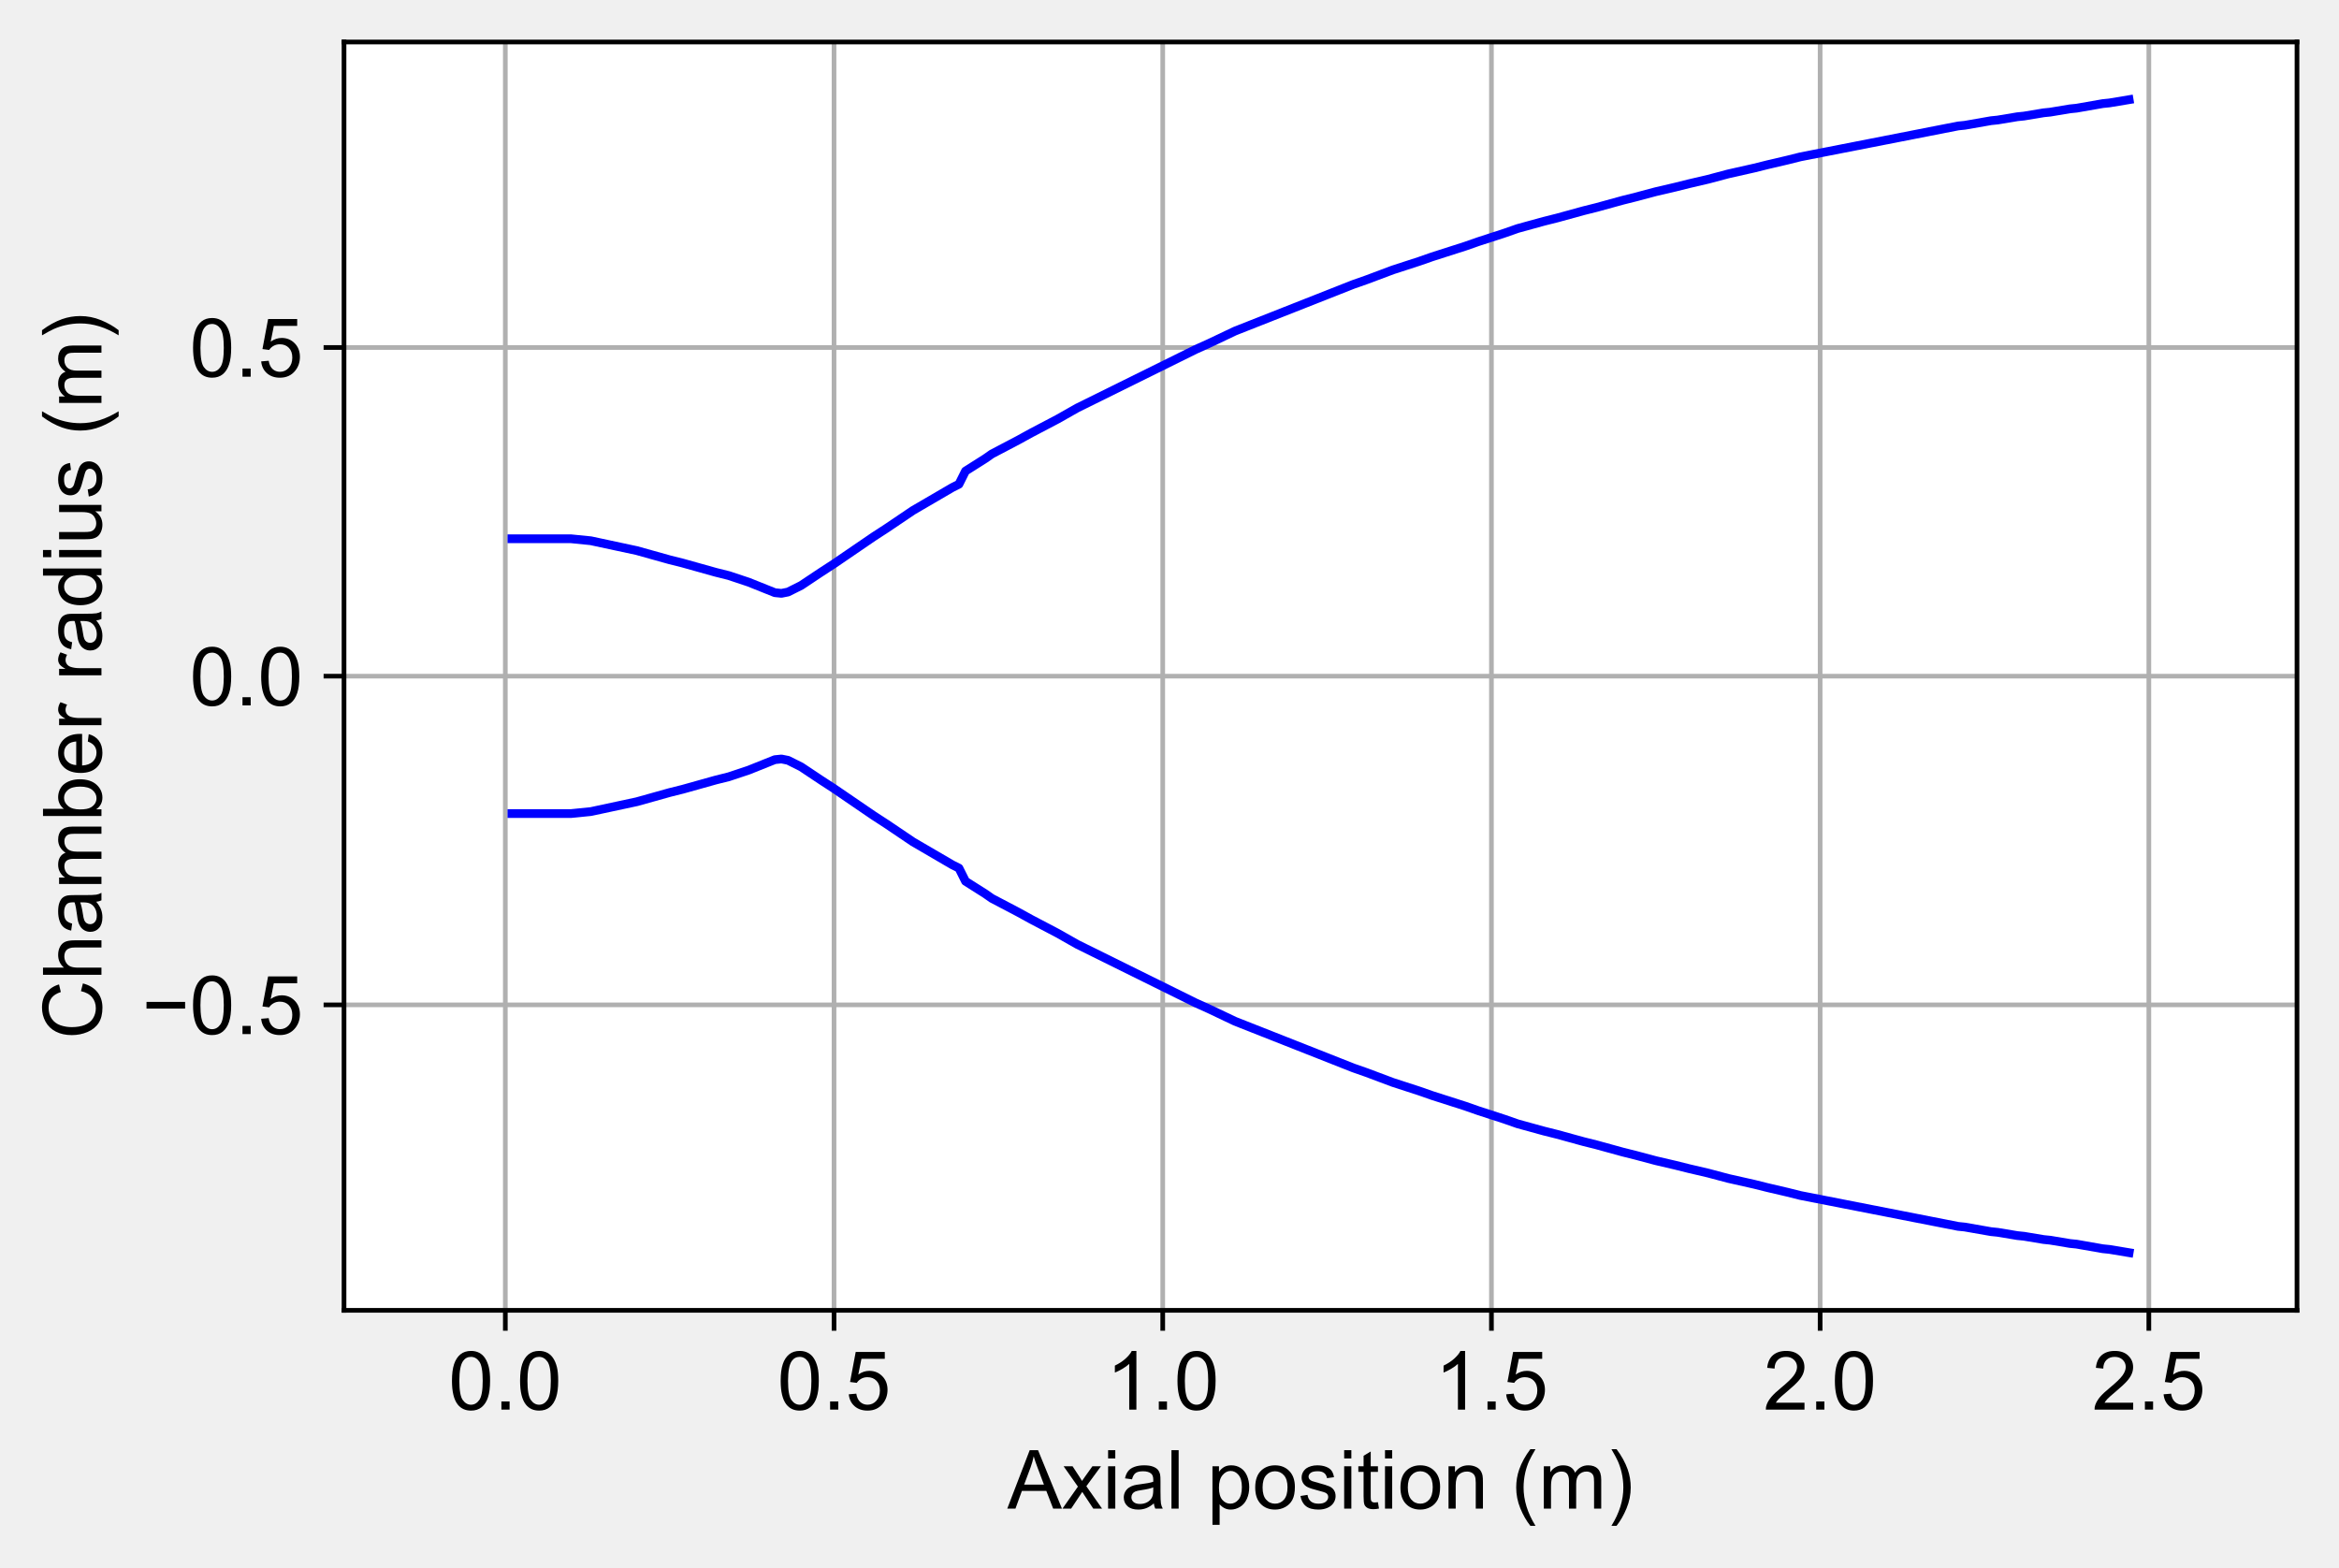
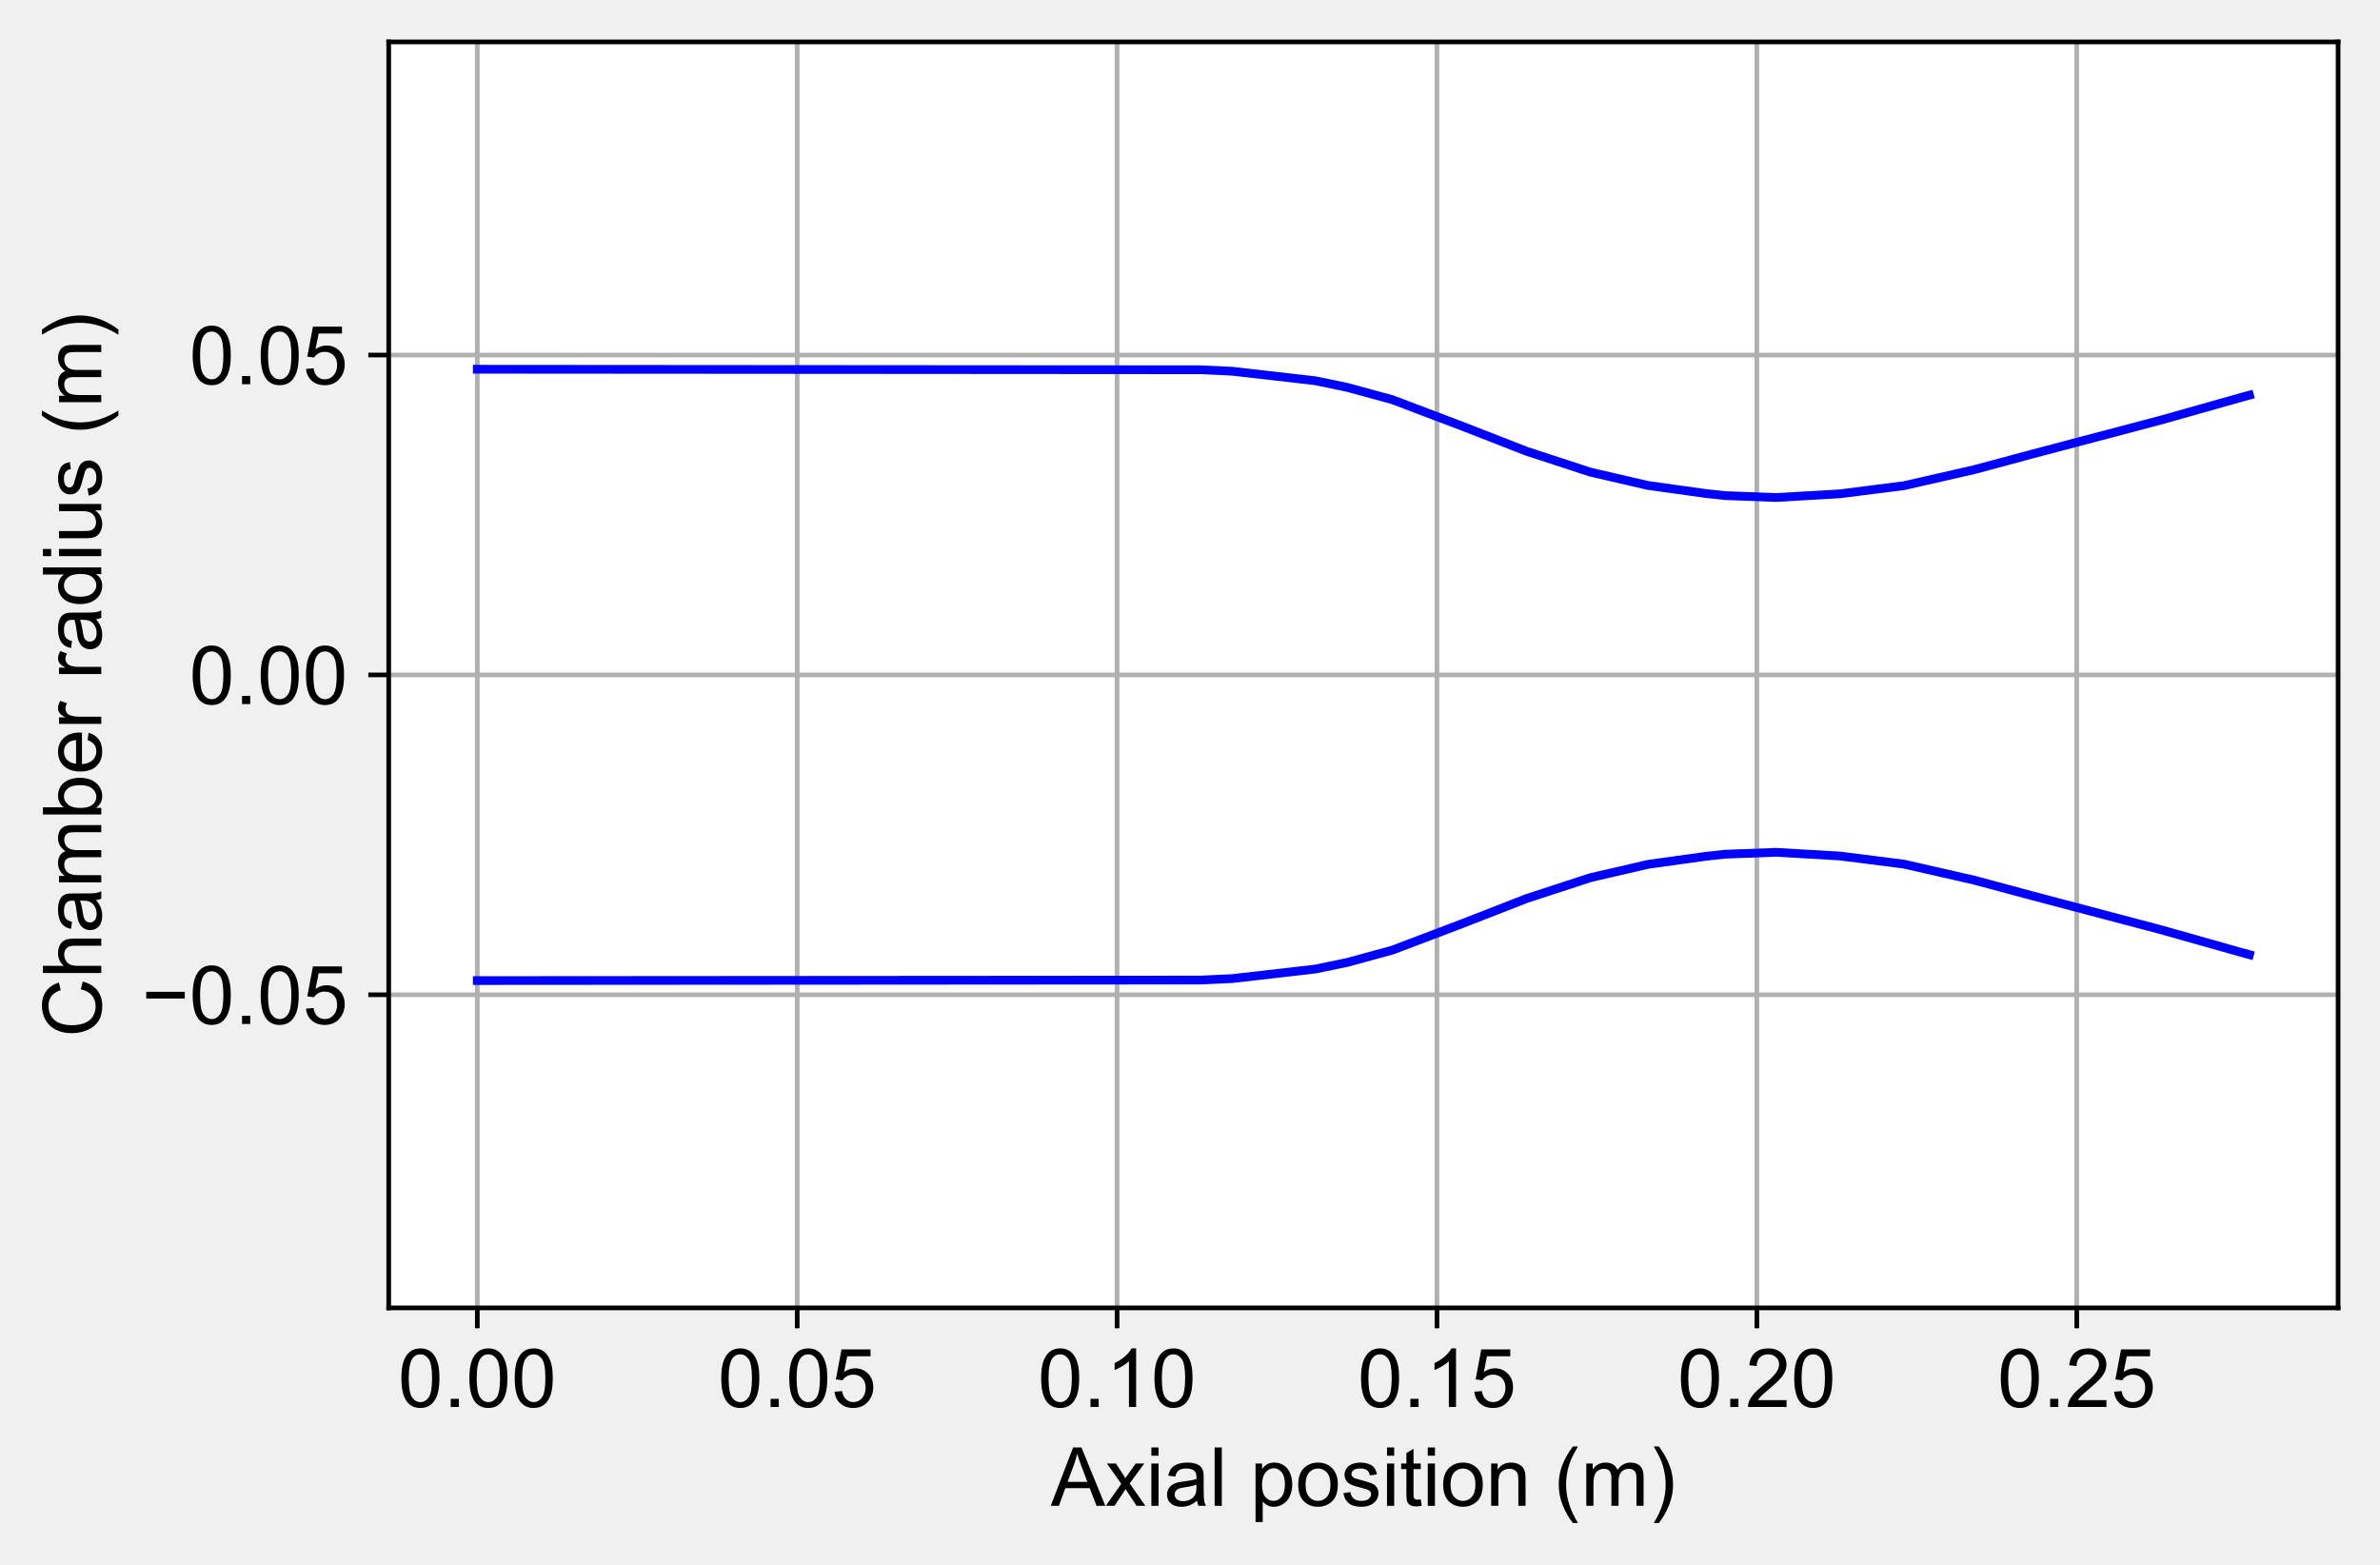
- <svg xmlns="http://www.w3.org/2000/svg" xmlns:xlink="http://www.w3.org/1999/xlink" height="268.782pt" version="1.1" viewBox="0 0 400.975 268.782" width="400.975pt">
+ <svg xmlns="http://www.w3.org/2000/svg" xmlns:xlink="http://www.w3.org/1999/xlink" height="268.782pt" version="1.1" viewBox="0 0 408.76 268.782" width="408.76pt">
  <defs>
    <style type="text/css">*{stroke-linecap:butt;stroke-linejoin:round;}</style>
  </defs>
  <g id="figure_1">
    <g id="patch_1">
-       <path d="M 0 268.782  L 400.975 268.782  L 400.975 0  L 0 0  z " style="fill:none;" />
+       <path d="M 0 268.782  L 408.76 268.782  L 408.76 0  L 0 0  z " style="fill:none;" />
    </g>
    <g id="axes_1">
      <g id="patch_2">
-         <path d="M 58.975 224.64  L 393.775 224.64  L 393.775 7.2  L 58.975 7.2  z " style="fill:#ffffff;" />
+         <path d="M 66.76 224.64  L 401.56 224.64  L 401.56 7.2  L 66.76 7.2  z " style="fill:#ffffff;" />
      </g>
      <g id="matplotlib.axis_1">
        <g id="xtick_1">
          <g id="line2d_1">
-             <path clip-path="url(#p1351082873)" d="M 86.629 224.64  L 86.629 7.2  " style="fill:none;stroke:#b0b0b0;stroke-linecap:square;stroke-width:0.8;" />
+             <path clip-path="url(#pb651745af8)" d="M 81.978 224.64  L 81.978 7.2  " style="fill:none;stroke:#b0b0b0;stroke-linecap:square;stroke-width:0.8;" />
          </g>
          <g id="line2d_2">
            <defs>
-               <path d="M 0 0  L 0 3.5  " id="ma8e96989db" style="stroke:#000000;stroke-width:0.8;" />
-             </defs>
-             <g>
-               <use style="stroke:#000000;stroke-width:0.8;" x="86.629" xlink:href="#ma8e96989db" y="224.64" />
+               <path d="M 0 0  L 0 3.5  " id="mbf74a47955" style="stroke:#000000;stroke-width:0.8;" />
+             </defs>
+             <g>
+               <use style="stroke:#000000;stroke-width:0.8;" x="81.978" xlink:href="#mbf74a47955" y="224.64" />
            </g>
          </g>
          <g id="text_1">
-             <g transform="translate(76.89917 241.6609)scale(0.14 -0.14)">
+             <g transform="translate(68.35584 241.6609)scale(0.14 -0.14)">
              <defs>
                <path d="M 4.156 35.297  Q 4.156 48 6.766 55.734  Q 9.375 63.484 14.516 67.672  Q 19.672 71.875 27.484 71.875  Q 33.25 71.875 37.594 69.547  Q 41.938 67.234 44.766 62.859  Q 47.609 58.5 49.219 52.219  Q 50.828 45.953 50.828 35.297  Q 50.828 22.703 48.234 14.969  Q 45.656 7.234 40.5 3  Q 35.359 -1.219 27.484 -1.219  Q 17.141 -1.219 11.234 6.203  Q 4.156 15.141 4.156 35.297  z M 13.188 35.297  Q 13.188 17.672 17.312 11.828  Q 21.438 6 27.484 6  Q 33.547 6 37.672 11.859  Q 41.797 17.719 41.797 35.297  Q 41.797 52.984 37.672 58.781  Q 33.547 64.594 27.391 64.594  Q 21.344 64.594 17.719 59.469  Q 13.188 52.938 13.188 35.297  z " id="ArialMT-48" />
                <path d="M 9.078 0  L 9.078 10.016  L 19.094 10.016  L 19.094 0  z " id="ArialMT-46" />
              </defs>
              <use xlink:href="#ArialMT-48" />
              <use x="55.615" xlink:href="#ArialMT-46" />
              <use x="83.398" xlink:href="#ArialMT-48" />
+               <use x="139.014" xlink:href="#ArialMT-48" />
            </g>
          </g>
        </g>
        <g id="xtick_2">
          <g id="line2d_3">
-             <path clip-path="url(#p1351082873)" d="M 142.978 224.64  L 142.978 7.2  " style="fill:none;stroke:#b0b0b0;stroke-linecap:square;stroke-width:0.8;" />
+             <path clip-path="url(#pb651745af8)" d="M 136.918 224.64  L 136.918 7.2  " style="fill:none;stroke:#b0b0b0;stroke-linecap:square;stroke-width:0.8;" />
          </g>
          <g id="line2d_4">
            <g>
-               <use style="stroke:#000000;stroke-width:0.8;" x="142.978" xlink:href="#ma8e96989db" y="224.64" />
+               <use style="stroke:#000000;stroke-width:0.8;" x="136.918" xlink:href="#mbf74a47955" y="224.64" />
            </g>
          </g>
          <g id="text_2">
-             <g transform="translate(133.2483 241.6609)scale(0.14 -0.14)">
+             <g transform="translate(123.2951 241.6609)scale(0.14 -0.14)">
              <defs>
                <path d="M 4.156 18.75  L 13.375 19.531  Q 14.406 12.797 18.141 9.391  Q 21.875 6 27.156 6  Q 33.5 6 37.891 10.781  Q 42.281 15.578 42.281 23.484  Q 42.281 31 38.062 35.344  Q 33.844 39.703 27 39.703  Q 22.75 39.703 19.328 37.766  Q 15.922 35.844 13.969 32.766  L 5.719 33.844  L 12.641 70.609  L 48.25 70.609  L 48.25 62.203  L 19.672 62.203  L 15.828 42.969  Q 22.266 47.469 29.344 47.469  Q 38.719 47.469 45.156 40.969  Q 51.609 34.469 51.609 24.266  Q 51.609 14.547 45.953 7.469  Q 39.062 -1.219 27.156 -1.219  Q 17.391 -1.219 11.203 4.25  Q 5.031 9.719 4.156 18.75  z " id="ArialMT-53" />
              </defs>
              <use xlink:href="#ArialMT-48" />
              <use x="55.615" xlink:href="#ArialMT-46" />
-               <use x="83.398" xlink:href="#ArialMT-53" />
+               <use x="83.398" xlink:href="#ArialMT-48" />
+               <use x="139.014" xlink:href="#ArialMT-53" />
            </g>
          </g>
        </g>
        <g id="xtick_3">
          <g id="line2d_5">
-             <path clip-path="url(#p1351082873)" d="M 199.327 224.64  L 199.327 7.2  " style="fill:none;stroke:#b0b0b0;stroke-linecap:square;stroke-width:0.8;" />
+             <path clip-path="url(#pb651745af8)" d="M 191.857 224.64  L 191.857 7.2  " style="fill:none;stroke:#b0b0b0;stroke-linecap:square;stroke-width:0.8;" />
          </g>
          <g id="line2d_6">
            <g>
-               <use style="stroke:#000000;stroke-width:0.8;" x="199.327" xlink:href="#ma8e96989db" y="224.64" />
+               <use style="stroke:#000000;stroke-width:0.8;" x="191.857" xlink:href="#mbf74a47955" y="224.64" />
            </g>
          </g>
          <g id="text_3">
-             <g transform="translate(189.5974 241.6609)scale(0.14 -0.14)">
+             <g transform="translate(178.2344 241.6609)scale(0.14 -0.14)">
              <defs>
                <path d="M 37.25 0  L 28.469 0  L 28.469 56  Q 25.297 52.984 20.141 49.953  Q 14.984 46.922 10.891 45.406  L 10.891 53.906  Q 18.266 57.375 23.781 62.297  Q 29.297 67.234 31.594 71.875  L 37.25 71.875  z " id="ArialMT-49" />
              </defs>
-               <use xlink:href="#ArialMT-49" />
-               <use x="55.615" xlink:href="#ArialMT-46" />
-               <use x="83.398" xlink:href="#ArialMT-48" />
+               <use xlink:href="#ArialMT-48" />
+               <use x="55.615" xlink:href="#ArialMT-46" />
+               <use x="83.398" xlink:href="#ArialMT-49" />
+               <use x="139.014" xlink:href="#ArialMT-48" />
            </g>
          </g>
        </g>
        <g id="xtick_4">
          <g id="line2d_7">
-             <path clip-path="url(#p1351082873)" d="M 255.677 224.64  L 255.677 7.2  " style="fill:none;stroke:#b0b0b0;stroke-linecap:square;stroke-width:0.8;" />
+             <path clip-path="url(#pb651745af8)" d="M 246.796 224.64  L 246.796 7.2  " style="fill:none;stroke:#b0b0b0;stroke-linecap:square;stroke-width:0.8;" />
          </g>
          <g id="line2d_8">
            <g>
-               <use style="stroke:#000000;stroke-width:0.8;" x="255.677" xlink:href="#ma8e96989db" y="224.64" />
+               <use style="stroke:#000000;stroke-width:0.8;" x="246.796" xlink:href="#mbf74a47955" y="224.64" />
            </g>
          </g>
          <g id="text_4">
-             <g transform="translate(245.9465 241.6609)scale(0.14 -0.14)">
-               <use xlink:href="#ArialMT-49" />
-               <use x="55.615" xlink:href="#ArialMT-46" />
-               <use x="83.398" xlink:href="#ArialMT-53" />
+             <g transform="translate(233.1737 241.6609)scale(0.14 -0.14)">
+               <use xlink:href="#ArialMT-48" />
+               <use x="55.615" xlink:href="#ArialMT-46" />
+               <use x="83.398" xlink:href="#ArialMT-49" />
+               <use x="139.014" xlink:href="#ArialMT-53" />
            </g>
          </g>
        </g>
        <g id="xtick_5">
          <g id="line2d_9">
-             <path clip-path="url(#p1351082873)" d="M 312.026 224.64  L 312.026 7.2  " style="fill:none;stroke:#b0b0b0;stroke-linecap:square;stroke-width:0.8;" />
+             <path clip-path="url(#pb651745af8)" d="M 301.736 224.64  L 301.736 7.2  " style="fill:none;stroke:#b0b0b0;stroke-linecap:square;stroke-width:0.8;" />
          </g>
          <g id="line2d_10">
            <g>
-               <use style="stroke:#000000;stroke-width:0.8;" x="312.026" xlink:href="#ma8e96989db" y="224.64" />
+               <use style="stroke:#000000;stroke-width:0.8;" x="301.736" xlink:href="#mbf74a47955" y="224.64" />
            </g>
          </g>
          <g id="text_5">
-             <g transform="translate(302.2957 241.6609)scale(0.14 -0.14)">
+             <g transform="translate(288.113 241.6609)scale(0.14 -0.14)">
              <defs>
                <path d="M 50.344 8.453  L 50.344 0  L 3.031 0  Q 2.938 3.172 4.047 6.109  Q 5.859 10.938 9.828 15.625  Q 13.812 20.312 21.344 26.469  Q 33.016 36.031 37.109 41.625  Q 41.219 47.219 41.219 52.203  Q 41.219 57.422 37.469 61  Q 33.734 64.594 27.734 64.594  Q 21.391 64.594 17.578 60.781  Q 13.766 56.984 13.719 50.25  L 4.688 51.172  Q 5.609 61.281 11.656 66.578  Q 17.719 71.875 27.938 71.875  Q 38.234 71.875 44.234 66.156  Q 50.25 60.453 50.25 52  Q 50.25 47.703 48.484 43.547  Q 46.734 39.406 42.656 34.812  Q 38.578 30.219 29.109 22.219  Q 21.188 15.578 18.938 13.203  Q 16.703 10.844 15.234 8.453  z " id="ArialMT-50" />
              </defs>
-               <use xlink:href="#ArialMT-50" />
-               <use x="55.615" xlink:href="#ArialMT-46" />
-               <use x="83.398" xlink:href="#ArialMT-48" />
+               <use xlink:href="#ArialMT-48" />
+               <use x="55.615" xlink:href="#ArialMT-46" />
+               <use x="83.398" xlink:href="#ArialMT-50" />
+               <use x="139.014" xlink:href="#ArialMT-48" />
            </g>
          </g>
        </g>
        <g id="xtick_6">
          <g id="line2d_11">
-             <path clip-path="url(#p1351082873)" d="M 368.375 224.64  L 368.375 7.2  " style="fill:none;stroke:#b0b0b0;stroke-linecap:square;stroke-width:0.8;" />
+             <path clip-path="url(#pb651745af8)" d="M 356.675 224.64  L 356.675 7.2  " style="fill:none;stroke:#b0b0b0;stroke-linecap:square;stroke-width:0.8;" />
          </g>
          <g id="line2d_12">
            <g>
-               <use style="stroke:#000000;stroke-width:0.8;" x="368.375" xlink:href="#ma8e96989db" y="224.64" />
+               <use style="stroke:#000000;stroke-width:0.8;" x="356.675" xlink:href="#mbf74a47955" y="224.64" />
            </g>
          </g>
          <g id="text_6">
-             <g transform="translate(358.6448 241.6609)scale(0.14 -0.14)">
-               <use xlink:href="#ArialMT-50" />
-               <use x="55.615" xlink:href="#ArialMT-46" />
-               <use x="83.398" xlink:href="#ArialMT-53" />
+             <g transform="translate(343.0523 241.6609)scale(0.14 -0.14)">
+               <use xlink:href="#ArialMT-48" />
+               <use x="55.615" xlink:href="#ArialMT-46" />
+               <use x="83.398" xlink:href="#ArialMT-50" />
+               <use x="139.014" xlink:href="#ArialMT-53" />
            </g>
          </g>
        </g>
        <g id="text_7">
-           <g transform="translate(172.6948 258.635)scale(0.14 -0.14)">
+           <g transform="translate(180.4802 258.635)scale(0.14 -0.14)">
            <defs>
              <path d="M -0.141 0  L 27.344 71.578  L 37.547 71.578  L 66.844 0  L 56.062 0  L 47.703 21.688  L 17.781 21.688  L 9.906 0  z M 20.516 29.391  L 44.781 29.391  L 37.312 49.219  Q 33.891 58.25 32.234 64.062  Q 30.859 57.172 28.375 50.391  z " id="ArialMT-65" />
              <path d="M 0.734 0  L 19.672 26.953  L 2.156 51.859  L 13.141 51.859  L 21.094 39.703  Q 23.344 36.234 24.703 33.891  Q 26.859 37.109 28.656 39.594  L 37.406 51.859  L 47.906 51.859  L 29.984 27.438  L 49.266 0  L 38.484 0  L 27.828 16.109  L 25 20.453  L 11.375 0  z " id="ArialMT-120" />
              <path d="M 6.641 61.469  L 6.641 71.578  L 15.438 71.578  L 15.438 61.469  z M 6.641 0  L 6.641 51.859  L 15.438 51.859  L 15.438 0  z " id="ArialMT-105" />
              <path d="M 40.438 6.391  Q 35.547 2.25 31.031 0.531  Q 26.516 -1.172 21.344 -1.172  Q 12.797 -1.172 8.203 3  Q 3.609 7.172 3.609 13.672  Q 3.609 17.484 5.344 20.625  Q 7.078 23.781 9.891 25.688  Q 12.703 27.594 16.219 28.562  Q 18.797 29.25 24.031 29.891  Q 34.672 31.156 39.703 32.906  Q 39.75 34.719 39.75 35.203  Q 39.75 40.578 37.25 42.781  Q 33.891 45.75 27.25 45.75  Q 21.047 45.75 18.094 43.578  Q 15.141 41.406 13.719 35.891  L 5.125 37.062  Q 6.297 42.578 8.984 45.969  Q 11.672 49.359 16.75 51.188  Q 21.828 53.031 28.516 53.031  Q 35.156 53.031 39.297 51.469  Q 43.453 49.906 45.406 47.531  Q 47.359 45.172 48.141 41.547  Q 48.578 39.312 48.578 33.453  L 48.578 21.734  Q 48.578 9.469 49.141 6.219  Q 49.703 2.984 51.375 0  L 42.188 0  Q 40.828 2.734 40.438 6.391  z M 39.703 26.031  Q 34.906 24.078 25.344 22.703  Q 19.922 21.922 17.672 20.938  Q 15.438 19.969 14.203 18.094  Q 12.984 16.219 12.984 13.922  Q 12.984 10.406 15.641 8.062  Q 18.312 5.719 23.438 5.719  Q 28.516 5.719 32.469 7.938  Q 36.422 10.156 38.281 14.016  Q 39.703 17 39.703 22.797  z " id="ArialMT-97" />
              <path d="M 6.391 0  L 6.391 71.578  L 15.188 71.578  L 15.188 0  z " id="ArialMT-108" />
              <path id="ArialMT-32" />
              <path d="M 6.594 -19.875  L 6.594 51.859  L 14.594 51.859  L 14.594 45.125  Q 17.438 49.078 21 51.047  Q 24.562 53.031 29.641 53.031  Q 36.281 53.031 41.359 49.609  Q 46.438 46.188 49.016 39.953  Q 51.609 33.734 51.609 26.312  Q 51.609 18.359 48.75 11.984  Q 45.906 5.609 40.453 2.219  Q 35.016 -1.172 29 -1.172  Q 24.609 -1.172 21.109 0.688  Q 17.625 2.547 15.375 5.375  L 15.375 -19.875  z M 14.547 25.641  Q 14.547 15.625 18.594 10.844  Q 22.656 6.062 28.422 6.062  Q 34.281 6.062 38.453 11.016  Q 42.625 15.969 42.625 26.375  Q 42.625 36.281 38.547 41.203  Q 34.469 46.141 28.812 46.141  Q 23.188 46.141 18.859 40.891  Q 14.547 35.641 14.547 25.641  z " id="ArialMT-112" />
              <path d="M 3.328 25.922  Q 3.328 40.328 11.328 47.266  Q 18.016 53.031 27.641 53.031  Q 38.328 53.031 45.109 46.016  Q 51.906 39.016 51.906 26.656  Q 51.906 16.656 48.906 10.906  Q 45.906 5.172 40.156 2  Q 34.422 -1.172 27.641 -1.172  Q 16.75 -1.172 10.031 5.812  Q 3.328 12.797 3.328 25.922  z M 12.359 25.922  Q 12.359 15.969 16.703 11.016  Q 21.047 6.062 27.641 6.062  Q 34.188 6.062 38.531 11.031  Q 42.875 16.016 42.875 26.219  Q 42.875 35.844 38.5 40.797  Q 34.125 45.75 27.641 45.75  Q 21.047 45.75 16.703 40.812  Q 12.359 35.891 12.359 25.922  z " id="ArialMT-111" />
              <path d="M 3.078 15.484  L 11.766 16.844  Q 12.5 11.625 15.844 8.844  Q 19.188 6.062 25.203 6.062  Q 31.25 6.062 34.172 8.516  Q 37.109 10.984 37.109 14.312  Q 37.109 17.281 34.516 19  Q 32.719 20.172 25.531 21.969  Q 15.875 24.422 12.141 26.203  Q 8.406 27.984 6.469 31.125  Q 4.547 34.281 4.547 38.094  Q 4.547 41.547 6.125 44.5  Q 7.719 47.469 10.453 49.422  Q 12.5 50.922 16.031 51.969  Q 19.578 53.031 23.641 53.031  Q 29.734 53.031 34.344 51.266  Q 38.969 49.516 41.156 46.5  Q 43.359 43.5 44.188 38.484  L 35.594 37.312  Q 35.016 41.312 32.203 43.547  Q 29.391 45.797 24.266 45.797  Q 18.219 45.797 15.625 43.797  Q 13.031 41.797 13.031 39.109  Q 13.031 37.406 14.109 36.031  Q 15.188 34.625 17.484 33.688  Q 18.797 33.203 25.25 31.453  Q 34.578 28.953 38.25 27.359  Q 41.938 25.781 44.031 22.75  Q 46.141 19.734 46.141 15.234  Q 46.141 10.844 43.578 6.953  Q 41.016 3.078 36.172 0.953  Q 31.344 -1.172 25.25 -1.172  Q 15.141 -1.172 9.844 3.031  Q 4.547 7.234 3.078 15.484  z " id="ArialMT-115" />
              <path d="M 25.781 7.859  L 27.047 0.094  Q 23.344 -0.688 20.406 -0.688  Q 15.625 -0.688 12.984 0.828  Q 10.359 2.344 9.281 4.812  Q 8.203 7.281 8.203 15.188  L 8.203 45.016  L 1.766 45.016  L 1.766 51.859  L 8.203 51.859  L 8.203 64.703  L 16.938 69.969  L 16.938 51.859  L 25.781 51.859  L 25.781 45.016  L 16.938 45.016  L 16.938 14.703  Q 16.938 10.938 17.406 9.859  Q 17.875 8.797 18.922 8.156  Q 19.969 7.516 21.922 7.516  Q 23.391 7.516 25.781 7.859  z " id="ArialMT-116" />
              <path d="M 6.594 0  L 6.594 51.859  L 14.5 51.859  L 14.5 44.484  Q 20.219 53.031 31 53.031  Q 35.688 53.031 39.625 51.344  Q 43.562 49.656 45.516 46.922  Q 47.469 44.188 48.25 40.438  Q 48.734 37.984 48.734 31.891  L 48.734 0  L 39.938 0  L 39.938 31.547  Q 39.938 36.922 38.906 39.578  Q 37.891 42.234 35.281 43.812  Q 32.672 45.406 29.156 45.406  Q 23.531 45.406 19.453 41.844  Q 15.375 38.281 15.375 28.328  L 15.375 0  z " id="ArialMT-110" />
              <path d="M 23.391 -21.047  Q 16.109 -11.859 11.078 0.438  Q 6.062 12.75 6.062 25.922  Q 6.062 37.547 9.812 48.188  Q 14.203 60.547 23.391 72.797  L 29.688 72.797  Q 23.781 62.641 21.875 58.297  Q 18.891 51.562 17.188 44.234  Q 15.094 35.109 15.094 25.875  Q 15.094 2.391 29.688 -21.047  z " id="ArialMT-40" />
              <path d="M 6.594 0  L 6.594 51.859  L 14.453 51.859  L 14.453 44.578  Q 16.891 48.391 20.938 50.703  Q 25 53.031 30.172 53.031  Q 35.938 53.031 39.625 50.641  Q 43.312 48.25 44.828 43.953  Q 50.984 53.031 60.844 53.031  Q 68.562 53.031 72.703 48.75  Q 76.859 44.484 76.859 35.594  L 76.859 0  L 68.109 0  L 68.109 32.672  Q 68.109 37.938 67.25 40.25  Q 66.406 42.578 64.156 43.984  Q 61.922 45.406 58.891 45.406  Q 53.422 45.406 49.797 41.766  Q 46.188 38.141 46.188 30.125  L 46.188 0  L 37.406 0  L 37.406 33.688  Q 37.406 39.547 35.25 42.469  Q 33.109 45.406 28.219 45.406  Q 24.516 45.406 21.359 43.453  Q 18.219 41.5 16.797 37.734  Q 15.375 33.984 15.375 26.906  L 15.375 0  z " id="ArialMT-109" />
              <path d="M 12.359 -21.047  L 6.062 -21.047  Q 20.656 2.391 20.656 25.875  Q 20.656 35.062 18.562 44.094  Q 16.891 51.422 13.922 58.156  Q 12.016 62.547 6.062 72.797  L 12.359 72.797  Q 21.531 60.547 25.922 48.188  Q 29.688 37.547 29.688 25.922  Q 29.688 12.75 24.625 0.438  Q 19.578 -11.859 12.359 -21.047  z " id="ArialMT-41" />
            </defs>
            <use xlink:href="#ArialMT-65" />
            <use x="66.699" xlink:href="#ArialMT-120" />
            <use x="116.699" xlink:href="#ArialMT-105" />
            <use x="138.916" xlink:href="#ArialMT-97" />
            <use x="194.531" xlink:href="#ArialMT-108" />
            <use x="216.748" xlink:href="#ArialMT-32" />
            <use x="244.531" xlink:href="#ArialMT-112" />
            <use x="300.146" xlink:href="#ArialMT-111" />
            <use x="355.762" xlink:href="#ArialMT-115" />
            <use x="405.762" xlink:href="#ArialMT-105" />
            <use x="427.979" xlink:href="#ArialMT-116" />
            <use x="455.762" xlink:href="#ArialMT-105" />
            <use x="477.979" xlink:href="#ArialMT-111" />
            <use x="533.594" xlink:href="#ArialMT-110" />
            <use x="589.209" xlink:href="#ArialMT-32" />
            <use x="616.992" xlink:href="#ArialMT-40" />
            <use x="650.293" xlink:href="#ArialMT-109" />
            <use x="733.594" xlink:href="#ArialMT-41" />
          </g>
        </g>
      </g>
      <g id="matplotlib.axis_2">
        <g id="ytick_1">
          <g id="line2d_13">
-             <path clip-path="url(#p1351082873)" d="M 58.975 172.269  L 393.775 172.269  " style="fill:none;stroke:#b0b0b0;stroke-linecap:square;stroke-width:0.8;" />
+             <path clip-path="url(#pb651745af8)" d="M 66.76 170.859  L 401.56 170.859  " style="fill:none;stroke:#b0b0b0;stroke-linecap:square;stroke-width:0.8;" />
          </g>
          <g id="line2d_14">
            <defs>
-               <path d="M 0 0  L -3.5 0  " id="m6dddec07d1" style="stroke:#000000;stroke-width:0.8;" />
-             </defs>
-             <g>
-               <use style="stroke:#000000;stroke-width:0.8;" x="58.975" xlink:href="#m6dddec07d1" y="172.269" />
+               <path d="M 0 0  L -3.5 0  " id="m3786929aef" style="stroke:#000000;stroke-width:0.8;" />
+             </defs>
+             <g>
+               <use style="stroke:#000000;stroke-width:0.8;" x="66.76" xlink:href="#m3786929aef" y="170.859" />
            </g>
          </g>
          <g id="text_8">
-             <g transform="translate(24.33813 177.2796)scale(0.14 -0.14)">
+             <g transform="translate(24.33813 175.8698)scale(0.14 -0.14)">
              <defs>
                <path d="M 52.828 31.203  L 5.562 31.203  L 5.562 39.406  L 52.828 39.406  z " id="ArialMT-8722" />
              </defs>
              <use xlink:href="#ArialMT-8722" />
              <use x="58.398" xlink:href="#ArialMT-48" />
              <use x="114.014" xlink:href="#ArialMT-46" />
-               <use x="141.797" xlink:href="#ArialMT-53" />
+               <use x="141.797" xlink:href="#ArialMT-48" />
+               <use x="197.412" xlink:href="#ArialMT-53" />
            </g>
          </g>
        </g>
        <g id="ytick_2">
          <g id="line2d_15">
-             <path clip-path="url(#p1351082873)" d="M 58.975 115.92  L 393.775 115.92  " style="fill:none;stroke:#b0b0b0;stroke-linecap:square;stroke-width:0.8;" />
+             <path clip-path="url(#pb651745af8)" d="M 66.76 115.92  L 401.56 115.92  " style="fill:none;stroke:#b0b0b0;stroke-linecap:square;stroke-width:0.8;" />
          </g>
          <g id="line2d_16">
            <g>
-               <use style="stroke:#000000;stroke-width:0.8;" x="58.975" xlink:href="#m6dddec07d1" y="115.92" />
+               <use style="stroke:#000000;stroke-width:0.8;" x="66.76" xlink:href="#m3786929aef" y="115.92" />
            </g>
          </g>
          <g id="text_9">
            <g transform="translate(32.515 120.9305)scale(0.14 -0.14)">
              <use xlink:href="#ArialMT-48" />
              <use x="55.615" xlink:href="#ArialMT-46" />
              <use x="83.398" xlink:href="#ArialMT-48" />
+               <use x="139.014" xlink:href="#ArialMT-48" />
            </g>
          </g>
        </g>
        <g id="ytick_3">
          <g id="line2d_17">
-             <path clip-path="url(#p1351082873)" d="M 58.975 59.571  L 393.775 59.571  " style="fill:none;stroke:#b0b0b0;stroke-linecap:square;stroke-width:0.8;" />
+             <path clip-path="url(#pb651745af8)" d="M 66.76 60.981  L 401.56 60.981  " style="fill:none;stroke:#b0b0b0;stroke-linecap:square;stroke-width:0.8;" />
          </g>
          <g id="line2d_18">
            <g>
-               <use style="stroke:#000000;stroke-width:0.8;" x="58.975" xlink:href="#m6dddec07d1" y="59.571" />
+               <use style="stroke:#000000;stroke-width:0.8;" x="66.76" xlink:href="#m3786929aef" y="60.981" />
            </g>
          </g>
          <g id="text_10">
-             <g transform="translate(32.515 64.58134)scale(0.14 -0.14)">
-               <use xlink:href="#ArialMT-48" />
-               <use x="55.615" xlink:href="#ArialMT-46" />
-               <use x="83.398" xlink:href="#ArialMT-53" />
+             <g transform="translate(32.515 65.99118)scale(0.14 -0.14)">
+               <use xlink:href="#ArialMT-48" />
+               <use x="55.615" xlink:href="#ArialMT-46" />
+               <use x="83.398" xlink:href="#ArialMT-48" />
+               <use x="139.014" xlink:href="#ArialMT-53" />
            </g>
          </g>
        </g>
        <g id="text_11">
          <g transform="translate(17.39156 178.1533)rotate(-90)scale(0.14 -0.14)">
            <defs>
              <path d="M 58.797 25.094  L 68.266 22.703  Q 65.281 11.031 57.547 4.906  Q 49.812 -1.219 38.625 -1.219  Q 27.047 -1.219 19.797 3.484  Q 12.547 8.203 8.766 17.141  Q 4.984 26.078 4.984 36.328  Q 4.984 47.516 9.25 55.828  Q 13.531 64.156 21.406 68.469  Q 29.297 72.797 38.766 72.797  Q 49.516 72.797 56.828 67.328  Q 64.156 61.859 67.047 51.953  L 57.719 49.75  Q 55.219 57.562 50.484 61.125  Q 45.75 64.703 38.578 64.703  Q 30.328 64.703 24.781 60.734  Q 19.234 56.781 16.984 50.109  Q 14.75 43.453 14.75 36.375  Q 14.75 27.25 17.406 20.438  Q 20.062 13.625 25.672 10.25  Q 31.297 6.891 37.844 6.891  Q 45.797 6.891 51.312 11.469  Q 56.844 16.062 58.797 25.094  z " id="ArialMT-67" />
              <path d="M 6.594 0  L 6.594 71.578  L 15.375 71.578  L 15.375 45.906  Q 21.531 53.031 30.906 53.031  Q 36.672 53.031 40.922 50.75  Q 45.172 48.484 47 44.484  Q 48.828 40.484 48.828 32.859  L 48.828 0  L 40.047 0  L 40.047 32.859  Q 40.047 39.453 37.188 42.453  Q 34.328 45.453 29.109 45.453  Q 25.203 45.453 21.75 43.422  Q 18.312 41.406 16.844 37.938  Q 15.375 34.469 15.375 28.375  L 15.375 0  z " id="ArialMT-104" />
              <path d="M 14.703 0  L 6.547 0  L 6.547 71.578  L 15.328 71.578  L 15.328 46.047  Q 20.906 53.031 29.547 53.031  Q 34.328 53.031 38.594 51.094  Q 42.875 49.172 45.625 45.672  Q 48.391 42.188 49.953 37.25  Q 51.516 32.328 51.516 26.703  Q 51.516 13.375 44.922 6.094  Q 38.328 -1.172 29.109 -1.172  Q 19.922 -1.172 14.703 6.5  z M 14.594 26.312  Q 14.594 17 17.141 12.844  Q 21.297 6.062 28.375 6.062  Q 34.125 6.062 38.328 11.062  Q 42.531 16.062 42.531 25.984  Q 42.531 36.141 38.5 40.969  Q 34.469 45.797 28.766 45.797  Q 23 45.797 18.797 40.797  Q 14.594 35.797 14.594 26.312  z " id="ArialMT-98" />
              <path d="M 42.094 16.703  L 51.172 15.578  Q 49.031 7.625 43.219 3.219  Q 37.406 -1.172 28.375 -1.172  Q 17 -1.172 10.328 5.828  Q 3.656 12.844 3.656 25.484  Q 3.656 38.578 10.391 45.797  Q 17.141 53.031 27.875 53.031  Q 38.281 53.031 44.875 45.953  Q 51.469 38.875 51.469 26.031  Q 51.469 25.25 51.422 23.688  L 12.75 23.688  Q 13.234 15.141 17.578 10.594  Q 21.922 6.062 28.422 6.062  Q 33.25 6.062 36.672 8.594  Q 40.094 11.141 42.094 16.703  z M 13.234 30.906  L 42.188 30.906  Q 41.609 37.453 38.875 40.719  Q 34.672 45.797 27.984 45.797  Q 21.922 45.797 17.797 41.75  Q 13.672 37.703 13.234 30.906  z " id="ArialMT-101" />
              <path d="M 6.5 0  L 6.5 51.859  L 14.406 51.859  L 14.406 44  Q 17.438 49.516 20 51.266  Q 22.562 53.031 25.641 53.031  Q 30.078 53.031 34.672 50.203  L 31.641 42.047  Q 28.422 43.953 25.203 43.953  Q 22.312 43.953 20.016 42.219  Q 17.719 40.484 16.75 37.406  Q 15.281 32.719 15.281 27.156  L 15.281 0  z " id="ArialMT-114" />
              <path d="M 40.234 0  L 40.234 6.547  Q 35.297 -1.172 25.734 -1.172  Q 19.531 -1.172 14.328 2.25  Q 9.125 5.672 6.266 11.797  Q 3.422 17.922 3.422 25.875  Q 3.422 33.641 6 39.969  Q 8.594 46.297 13.766 49.656  Q 18.953 53.031 25.344 53.031  Q 30.031 53.031 33.688 51.047  Q 37.359 49.078 39.656 45.906  L 39.656 71.578  L 48.391 71.578  L 48.391 0  z M 12.453 25.875  Q 12.453 15.922 16.641 10.984  Q 20.844 6.062 26.562 6.062  Q 32.328 6.062 36.344 10.766  Q 40.375 15.484 40.375 25.141  Q 40.375 35.797 36.266 40.766  Q 32.172 45.75 26.172 45.75  Q 20.312 45.75 16.375 40.969  Q 12.453 36.188 12.453 25.875  z " id="ArialMT-100" />
              <path d="M 40.578 0  L 40.578 7.625  Q 34.516 -1.172 24.125 -1.172  Q 19.531 -1.172 15.547 0.578  Q 11.578 2.344 9.641 5  Q 7.719 7.672 6.938 11.531  Q 6.391 14.109 6.391 19.734  L 6.391 51.859  L 15.188 51.859  L 15.188 23.094  Q 15.188 16.219 15.719 13.812  Q 16.547 10.359 19.234 8.375  Q 21.922 6.391 25.875 6.391  Q 29.828 6.391 33.297 8.422  Q 36.766 10.453 38.203 13.938  Q 39.656 17.438 39.656 24.078  L 39.656 51.859  L 48.438 51.859  L 48.438 0  z " id="ArialMT-117" />
            </defs>
            <use xlink:href="#ArialMT-67" />
            <use x="72.217" xlink:href="#ArialMT-104" />
            <use x="127.832" xlink:href="#ArialMT-97" />
            <use x="183.447" xlink:href="#ArialMT-109" />
            <use x="266.748" xlink:href="#ArialMT-98" />
            <use x="322.363" xlink:href="#ArialMT-101" />
            <use x="377.979" xlink:href="#ArialMT-114" />
            <use x="411.279" xlink:href="#ArialMT-32" />
            <use x="439.062" xlink:href="#ArialMT-114" />
            <use x="472.363" xlink:href="#ArialMT-97" />
            <use x="527.979" xlink:href="#ArialMT-100" />
            <use x="583.594" xlink:href="#ArialMT-105" />
            <use x="605.811" xlink:href="#ArialMT-117" />
            <use x="661.426" xlink:href="#ArialMT-115" />
            <use x="711.426" xlink:href="#ArialMT-32" />
            <use x="739.209" xlink:href="#ArialMT-40" />
            <use x="772.51" xlink:href="#ArialMT-109" />
            <use x="855.811" xlink:href="#ArialMT-41" />
          </g>
        </g>
      </g>
      <g id="line2d_19">
-         <path clip-path="url(#p1351082873)" d="M 87.756 92.366  L 97.899 92.366  L 101.28 92.704  L 109.169 94.395  L 114.804 95.972  L 117.058 96.536  L 122.693 98.114  L 124.947 98.677  L 128.328 99.804  L 132.835 101.607  L 133.962 101.72  L 135.089 101.495  L 137.343 100.368  L 140.724 98.114  L 142.978 96.649  L 149.74 92.028  L 151.994 90.563  L 156.502 87.52  L 163.264 83.576  L 164.391 83.012  L 165.518 80.758  L 168.899 78.617  L 170.026 77.828  L 174.534 75.461  L 176.788 74.222  L 181.296 71.855  L 184.677 69.939  L 204.962 59.909  L 207.216 58.895  L 211.724 56.753  L 232.01 48.752  L 234.264 47.963  L 238.772 46.272  L 243.28 44.807  L 245.534 44.019  L 251.169 42.215  L 253.423 41.426  L 257.931 39.961  L 260.184 39.172  L 264.692 37.933  L 266.946 37.369  L 271.454 36.13  L 273.708 35.566  L 278.216 34.326  L 280.47 33.763  L 283.851 32.861  L 287.232 32.073  L 289.486 31.509  L 292.867 30.72  L 296.248 29.819  L 300.756 28.804  L 303.01 28.241  L 306.391 27.452  L 308.645 26.888  L 335.692 21.592  L 336.819 21.479  L 341.327 20.69  L 342.454 20.577  L 345.835 20.014  L 346.962 19.901  L 350.343 19.338  L 351.47 19.225  L 354.851 18.661  L 355.978 18.549  L 360.486 17.76  L 361.613 17.647  L 364.994 17.084  L 364.994 17.084  " style="fill:none;stroke:#0000ff;stroke-linecap:square;stroke-width:1.5;" />
+         <path clip-path="url(#pb651745af8)" d="M 81.978 63.42  L 206.141 63.508  L 211.635 63.761  L 225.919 65.398  L 231.413 66.541  L 239.105 68.639  L 251.191 73.221  L 262.179 77.506  L 273.167 81.099  L 283.056 83.385  L 292.945 84.758  L 296.242 85.121  L 305.032 85.451  L 316.02 84.813  L 327.008 83.418  L 339.094 80.66  L 348.983 78.001  L 370.959 72.199  L 385.243 68.167  L 386.342 67.87  L 386.342 67.87  " style="fill:none;stroke:#0000ff;stroke-linecap:square;stroke-width:1.5;" />
      </g>
      <g id="line2d_20">
-         <path clip-path="url(#p1351082873)" d="M 87.756 139.474  L 97.899 139.474  L 101.28 139.136  L 109.169 137.445  L 114.804 135.868  L 117.058 135.304  L 122.693 133.726  L 124.947 133.163  L 128.328 132.036  L 132.835 130.233  L 133.962 130.12  L 135.089 130.345  L 137.343 131.472  L 140.724 133.726  L 142.978 135.191  L 149.74 139.812  L 151.994 141.277  L 156.502 144.32  L 163.264 148.264  L 164.391 148.828  L 165.518 151.082  L 168.899 153.223  L 170.026 154.012  L 174.534 156.379  L 176.788 157.618  L 181.296 159.985  L 184.677 161.901  L 204.962 171.931  L 207.216 172.945  L 211.724 175.087  L 232.01 183.088  L 234.264 183.877  L 238.772 185.568  L 243.28 187.033  L 245.534 187.821  L 251.169 189.625  L 253.423 190.414  L 257.931 191.879  L 260.184 192.668  L 264.692 193.907  L 266.946 194.471  L 271.454 195.71  L 273.708 196.274  L 278.216 197.514  L 280.47 198.077  L 283.851 198.979  L 287.232 199.767  L 289.486 200.331  L 292.867 201.12  L 296.248 202.021  L 300.756 203.036  L 303.01 203.599  L 306.391 204.388  L 308.645 204.952  L 335.692 210.248  L 336.819 210.361  L 341.327 211.15  L 342.454 211.263  L 345.835 211.826  L 346.962 211.939  L 350.343 212.502  L 351.47 212.615  L 354.851 213.179  L 355.978 213.291  L 360.486 214.08  L 361.613 214.193  L 364.994 214.756  L 364.994 214.756  " style="fill:none;stroke:#0000ff;stroke-linecap:square;stroke-width:1.5;" />
+         <path clip-path="url(#pb651745af8)" d="M 81.978 168.42  L 206.141 168.332  L 211.635 168.079  L 225.919 166.442  L 231.413 165.299  L 239.105 163.201  L 251.191 158.619  L 262.179 154.334  L 273.167 150.741  L 283.056 148.455  L 292.945 147.082  L 296.242 146.719  L 305.032 146.389  L 316.02 147.027  L 327.008 148.422  L 339.094 151.18  L 348.983 153.839  L 370.959 159.641  L 385.243 163.673  L 386.342 163.97  L 386.342 163.97  " style="fill:none;stroke:#0000ff;stroke-linecap:square;stroke-width:1.5;" />
      </g>
      <g id="patch_3">
-         <path d="M 58.975 224.64  L 58.975 7.2  " style="fill:none;stroke:#000000;stroke-linecap:square;stroke-linejoin:miter;stroke-width:0.8;" />
+         <path d="M 66.76 224.64  L 66.76 7.2  " style="fill:none;stroke:#000000;stroke-linecap:square;stroke-linejoin:miter;stroke-width:0.8;" />
      </g>
      <g id="patch_4">
-         <path d="M 393.775 224.64  L 393.775 7.2  " style="fill:none;stroke:#000000;stroke-linecap:square;stroke-linejoin:miter;stroke-width:0.8;" />
+         <path d="M 401.56 224.64  L 401.56 7.2  " style="fill:none;stroke:#000000;stroke-linecap:square;stroke-linejoin:miter;stroke-width:0.8;" />
      </g>
      <g id="patch_5">
-         <path d="M 58.975 224.64  L 393.775 224.64  " style="fill:none;stroke:#000000;stroke-linecap:square;stroke-linejoin:miter;stroke-width:0.8;" />
+         <path d="M 66.76 224.64  L 401.56 224.64  " style="fill:none;stroke:#000000;stroke-linecap:square;stroke-linejoin:miter;stroke-width:0.8;" />
      </g>
      <g id="patch_6">
-         <path d="M 58.975 7.2  L 393.775 7.2  " style="fill:none;stroke:#000000;stroke-linecap:square;stroke-linejoin:miter;stroke-width:0.8;" />
+         <path d="M 66.76 7.2  L 401.56 7.2  " style="fill:none;stroke:#000000;stroke-linecap:square;stroke-linejoin:miter;stroke-width:0.8;" />
      </g>
    </g>
  </g>
  <defs>
-     <clipPath id="p1351082873">
-       <rect height="217.44" width="334.8" x="58.975" y="7.2" />
+     <clipPath id="pb651745af8">
+       <rect height="217.44" width="334.8" x="66.76" y="7.2" />
    </clipPath>
  </defs>
</svg>
